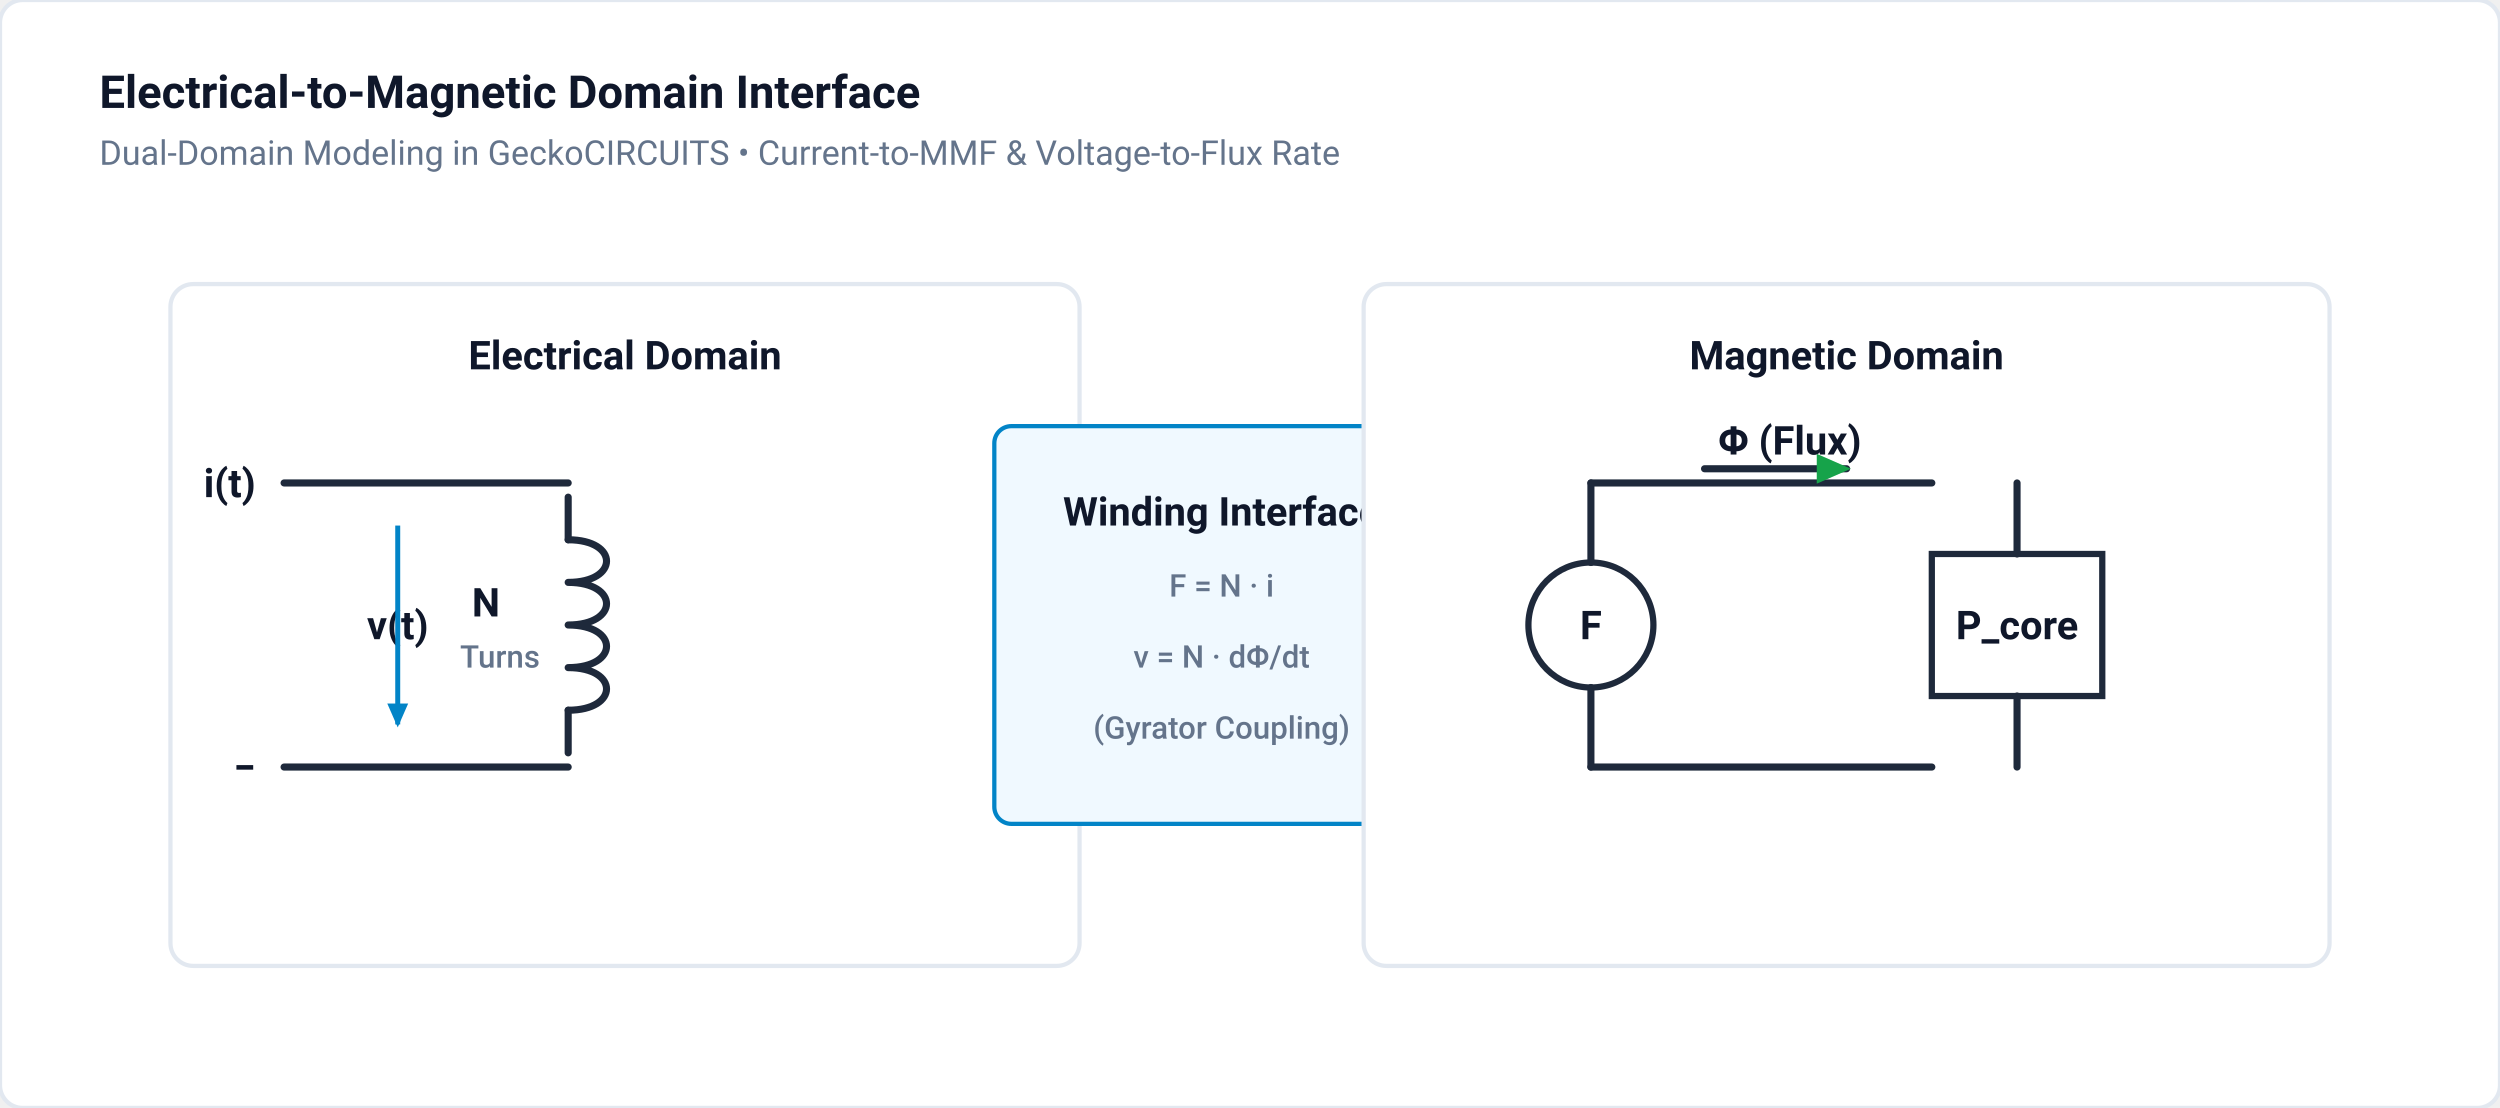
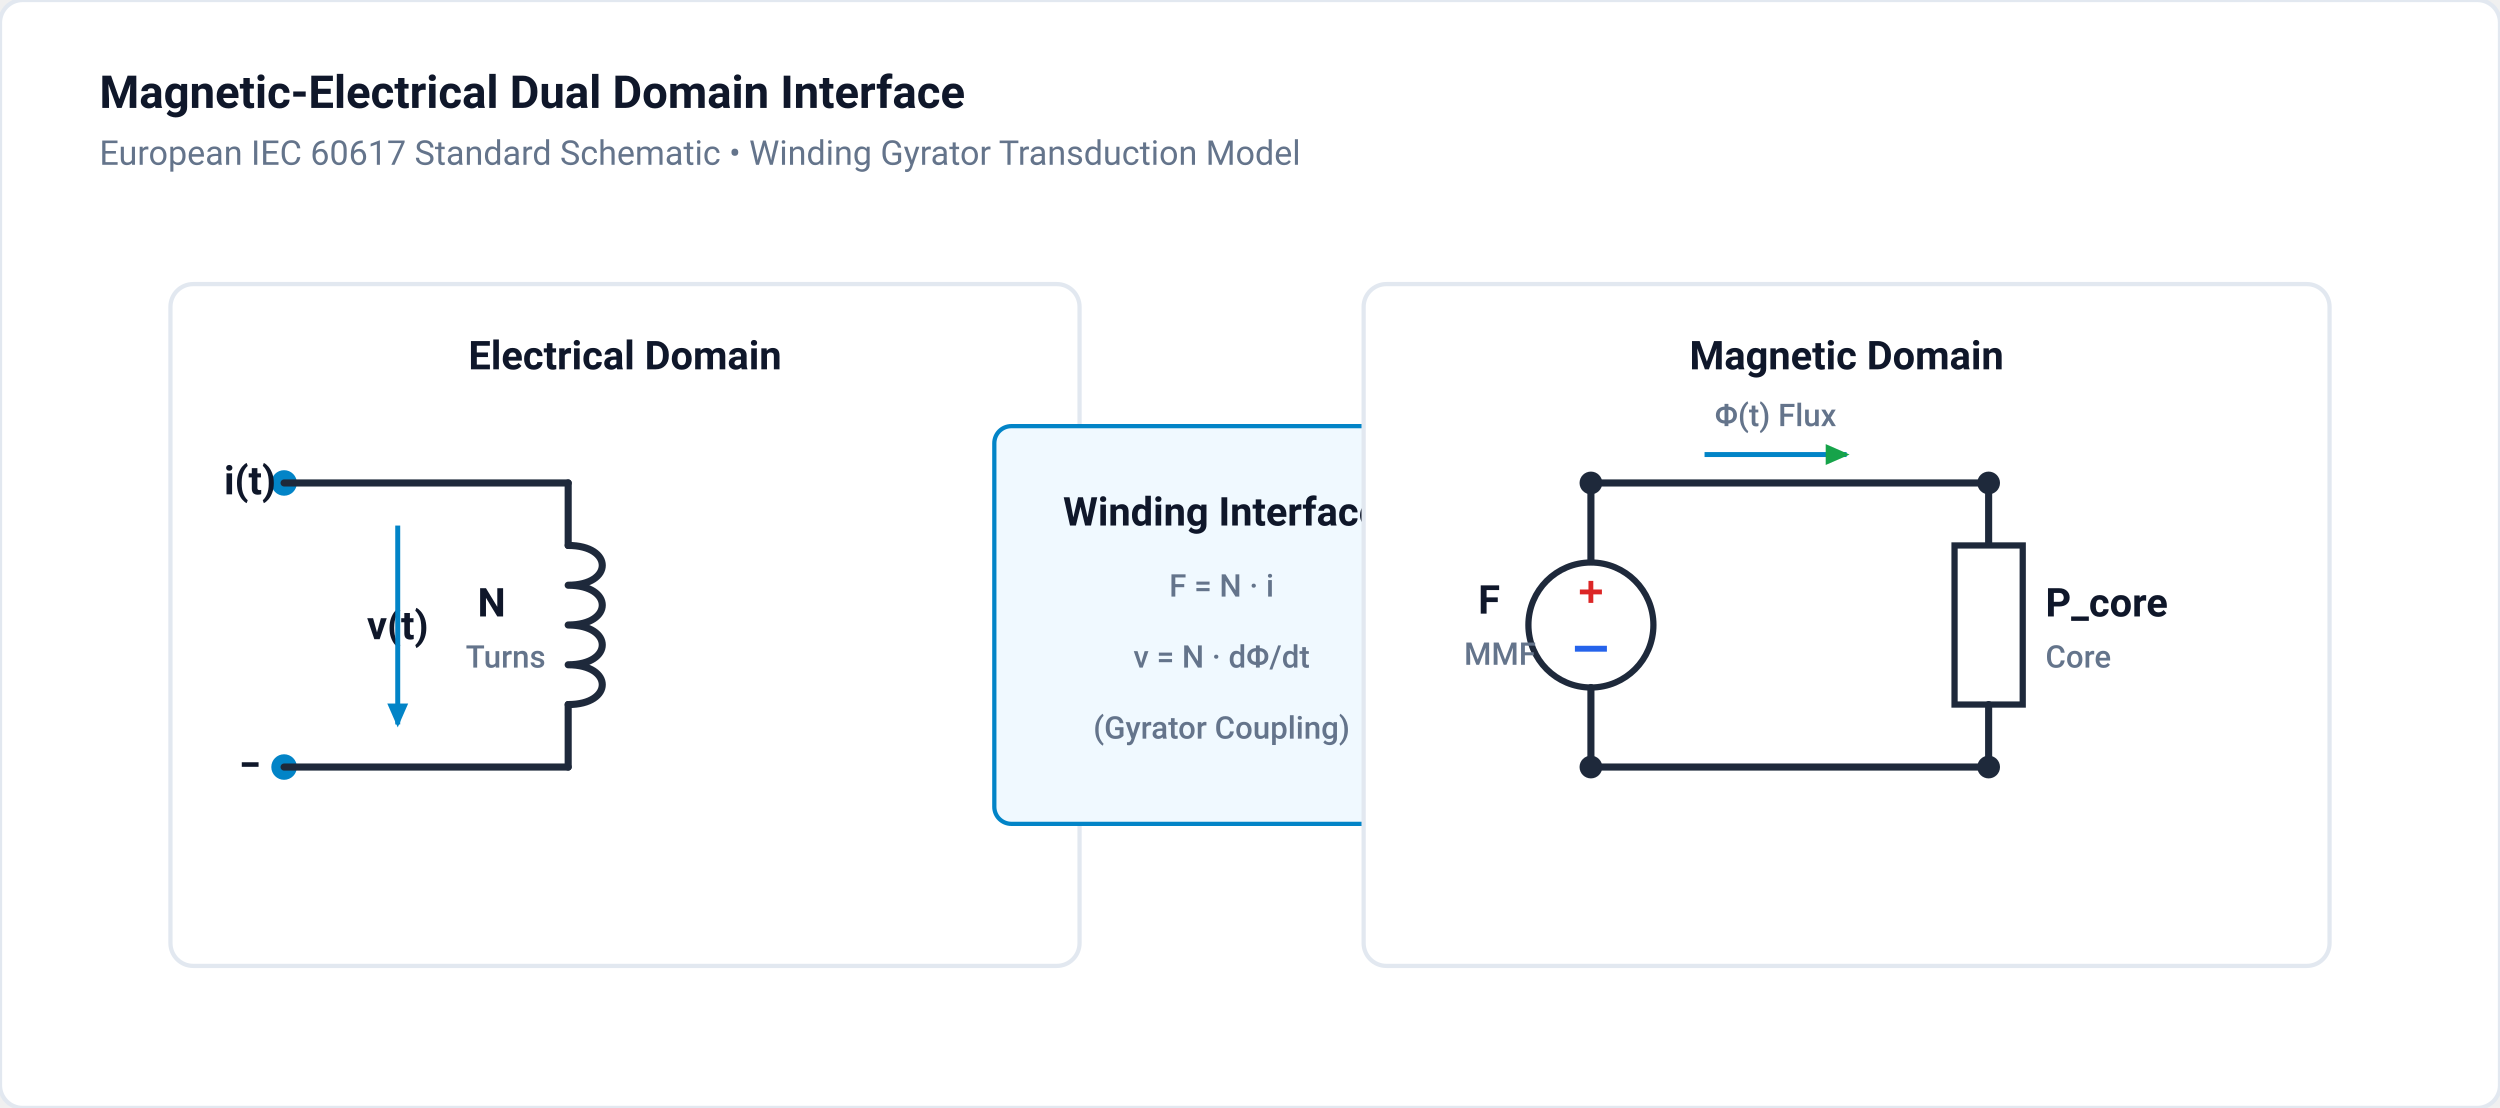
<svg xmlns="http://www.w3.org/2000/svg" viewBox="0 0 880 390" width="100%" height="100%">
  <defs>
    <style>
      .wire { stroke: #1e293b; stroke-width: 2.5; stroke-linecap: round; stroke-linejoin: round; fill: none; }
      .wire-thin { stroke: #64748b; stroke-width: 1.5; stroke-linecap: round; stroke-linejoin: round; fill: none; }
      .wire-dashed { stroke: #0284c7; stroke-width: 2; stroke-dasharray: 5,4; fill: none; }
      .wire-gnd { stroke: #1e293b; stroke-width: 2.5; stroke-linecap: round; }
      .junction { fill: #1e293b; }
      .label { font-family: -apple-system, BlinkMacSystemFont, "Segoe UI", Roboto, "Helvetica Neue", Arial, sans-serif; font-size: 14px; fill: #0f172a; font-weight: 600; text-anchor: middle; }
      .label-start { font-family: -apple-system, BlinkMacSystemFont, "Segoe UI", Roboto, "Helvetica Neue", Arial, sans-serif; font-size: 14px; fill: #0f172a; font-weight: 600; text-anchor: start; }
      .label-end { font-family: -apple-system, BlinkMacSystemFont, "Segoe UI", Roboto, "Helvetica Neue", Arial, sans-serif; font-size: 14px; fill: #0f172a; font-weight: 600; text-anchor: end; }
      .sublabel { font-family: -apple-system, BlinkMacSystemFont, "Segoe UI", Roboto, "Helvetica Neue", Arial, sans-serif; font-size: 11px; fill: #64748b; font-weight: 500; text-anchor: middle; }
      .sublabel-start { font-family: -apple-system, BlinkMacSystemFont, "Segoe UI", Roboto, "Helvetica Neue", Arial, sans-serif; font-size: 11px; fill: #64748b; font-weight: 500; text-anchor: start; }
      .title { font-family: -apple-system, BlinkMacSystemFont, "Segoe UI", Roboto, "Helvetica Neue", Arial, sans-serif; font-size: 16px; fill: #0f172a; font-weight: 700; }
      .subtitle { font-family: -apple-system, BlinkMacSystemFont, "Segoe UI", Roboto, "Helvetica Neue", Arial, sans-serif; font-size: 12px; fill: #64748b; font-weight: 400; }
      .comp-body { fill: #ffffff; stroke: #1e293b; stroke-width: 2.2; }
      .comp-diode { fill: #0284c7; stroke: #0284c7; stroke-width: 2; }
      .comp-sw { stroke: #0284c7; stroke-width: 2.5; stroke-linecap: round; fill: none; }
      .arrow { fill: #0284c7; stroke: none; }
      .measure-arrow { stroke: #0284c7; stroke-width: 1.75; fill: none; }
      .tag-pos { fill: #dc2626; font-family: sans-serif; font-size: 16px; font-weight: bold; text-anchor: middle; }
      .tag-neg { fill: #2563eb; font-family: sans-serif; font-size: 18px; font-weight: bold; text-anchor: middle; }
      .card { fill: #ffffff; stroke: #e2e8f0; stroke-width: 1.5; rx: 8px; }
      .block { fill: #f8fafc; stroke: #cbd5e1; stroke-width: 1.5; rx: 6px; }
      .block-accent { fill: #f0f9ff; stroke: #0284c7; stroke-width: 1.5; rx: 6px; }
    </style>
    <marker id="arr-blue" viewBox="0 0 10 10" refX="7" refY="5" markerWidth="6" markerHeight="6" orient="auto-start-reverse">
      <path d="M 0 1.5 L 8 5 L 0 8.5 z" fill="#0284c7" />
    </marker>
    <marker id="arr-green" viewBox="0 0 10 10" refX="7" refY="5" markerWidth="6" markerHeight="6" orient="auto-start-reverse">
      <path d="M 0 1.5 L 8 5 L 0 8.5 z" fill="#16a34a" />
    </marker>
  </defs>
  <rect width="100%" height="100%" class="card" />
-   <text x="35" y="38" class="title">Electrical-to-Magnetic Domain Interface</text>
-   <text x="35" y="58" class="subtitle">Dual-Domain Modeling in GeckoCIRCUITS • Current-to-MMF &amp; Voltage-to-Flux Rate</text>
+   <text x="35" y="38" class="title">Magnetic-Electrical Dual Domain Interface</text>
+   <text x="35" y="58" class="subtitle">European IEC 60617 Standard Schematic • Winding Gyrator Transduction Model</text>
  <rect x="60" y="100" width="320" height="240" class="card" />
  <text x="220" y="130" class="label">Electrical Domain</text>
+   <circle cx="100" cy="170" r="4.5" fill="#0284c7" />
+   <text x="88" y="174" class="label" text-anchor="end" fill="#0284c7">i(t)</text>
  <line x1="100" y1="170" x2="200" y2="170" class="wire" />
-   <text x="90" y="175" class="label-end">i(t)</text>
+   <circle cx="100" cy="270" r="4.5" fill="#0284c7" />
+   <text x="88" y="274" class="label" text-anchor="end" fill="#0284c7">−</text>
  <line x1="100" y1="270" x2="200" y2="270" class="wire" />
-   <text x="90" y="275" class="label-end">−</text>
-   <line x1="200" y1="175" x2="200" y2="190" class="wire" />
-   <path d="M 200 190 C 218 190, 218 205, 200 205              C 218 205, 218 220, 200 220              C 218 220, 218 235, 200 235              C 218 235, 218 250, 200 250" class="wire" stroke-width="2.5" />
-   <line x1="200" y1="250" x2="200" y2="265" class="wire" />
-   <text x="176" y="217" class="label-end">N</text>
-   <text x="176" y="235" class="sublabel" text-anchor="end">Turns</text>
+   <line x1="200" y1="170" x2="200" y2="192" class="wire" />
+   <path d="M 200 192 C 216 192, 216 206, 200 206              C 216 206, 216 220, 200 220              C 216 220, 216 234, 200 234              C 216 234, 216 248, 200 248" class="wire" stroke-width="2.5" />
+   <line x1="200" y1="248" x2="200" y2="270" class="wire" />
+   <text x="178" y="217" class="label-end">N</text>
+   <text x="178" y="235" class="sublabel" text-anchor="end">Turns</text>
  <text x="140" y="225" class="label" fill="#0284c7">v(t)</text>
  <line x1="140" y1="185" x2="140" y2="255" class="measure-arrow" marker-end="url(#arr-blue)" />
  <rect x="350" y="150" width="160" height="140" class="block-accent" />
  <text x="430" y="185" class="label" fill="#0284c7">Winding Interface</text>
  <text x="430" y="210" class="sublabel">F = N · i</text>
  <text x="430" y="235" class="sublabel">v = N · dΦ/dt</text>
  <text x="430" y="260" class="sublabel">(Gyrator Coupling)</text>
  <rect x="480" y="100" width="340" height="240" class="card" />
  <text x="650" y="130" class="label">Magnetic Domain</text>
+   <line x1="560" y1="170" x2="560" y2="198" class="wire" />
  <circle cx="560" cy="220" r="22" class="comp-body" />
-   <text x="560" y="225" class="label">F</text>
-   <line x1="560" y1="198" x2="560" y2="170" class="wire" />
-   <line x1="560" y1="170" x2="680" y2="170" class="wire" />
  <line x1="560" y1="242" x2="560" y2="270" class="wire" />
-   <line x1="560" y1="270" x2="680" y2="270" class="wire" />
-   <rect x="680" y="195" width="60" height="50" class="comp-body" />
-   <text x="710" y="225" class="label">P_core</text>
-   <line x1="710" y1="170" x2="710" y2="195" class="wire" />
-   <line x1="710" y1="245" x2="710" y2="270" class="wire" />
-   <text x="630" y="160" class="label" fill="#16a34a">Φ (Flux)</text>
-   <line x1="600" y1="165" x2="650" y2="165" class="wire" stroke="#16a34a" marker-end="url(#arr-green)" stroke-width="2" />
+   <text x="560" y="214" class="tag-pos">+</text>
+   <text x="560" y="234" class="tag-neg">−</text>
+   <text x="528" y="216" class="label-end">F</text>
+   <text x="528" y="234" class="sublabel" text-anchor="end">MMF</text>
+   <line x1="560" y1="170" x2="700" y2="170" class="wire" />
+   <line x1="560" y1="270" x2="700" y2="270" class="wire" />
+   <circle cx="560" cy="170" r="4" class="junction" />
+   <circle cx="560" cy="270" r="4" class="junction" />
+   <line x1="700" y1="170" x2="700" y2="192" class="wire" />
+   <rect x="688" y="192" width="24" height="56" class="comp-body" />
+   <line x1="700" y1="248" x2="700" y2="270" class="wire" />
+   <text x="720" y="217" class="label-start">P_core</text>
+   <text x="720" y="235" class="sublabel-start">Core</text>
+   <circle cx="700" cy="170" r="4" class="junction" />
+   <circle cx="700" cy="270" r="4" class="junction" />
+   <line x1="600" y1="160" x2="650" y2="160" class="measure-arrow" marker-end="url(#arr-green)" />
+   <text x="625" y="150" class="sublabel" fill="#16a34a">Φ(t) Flux</text>
</svg>
